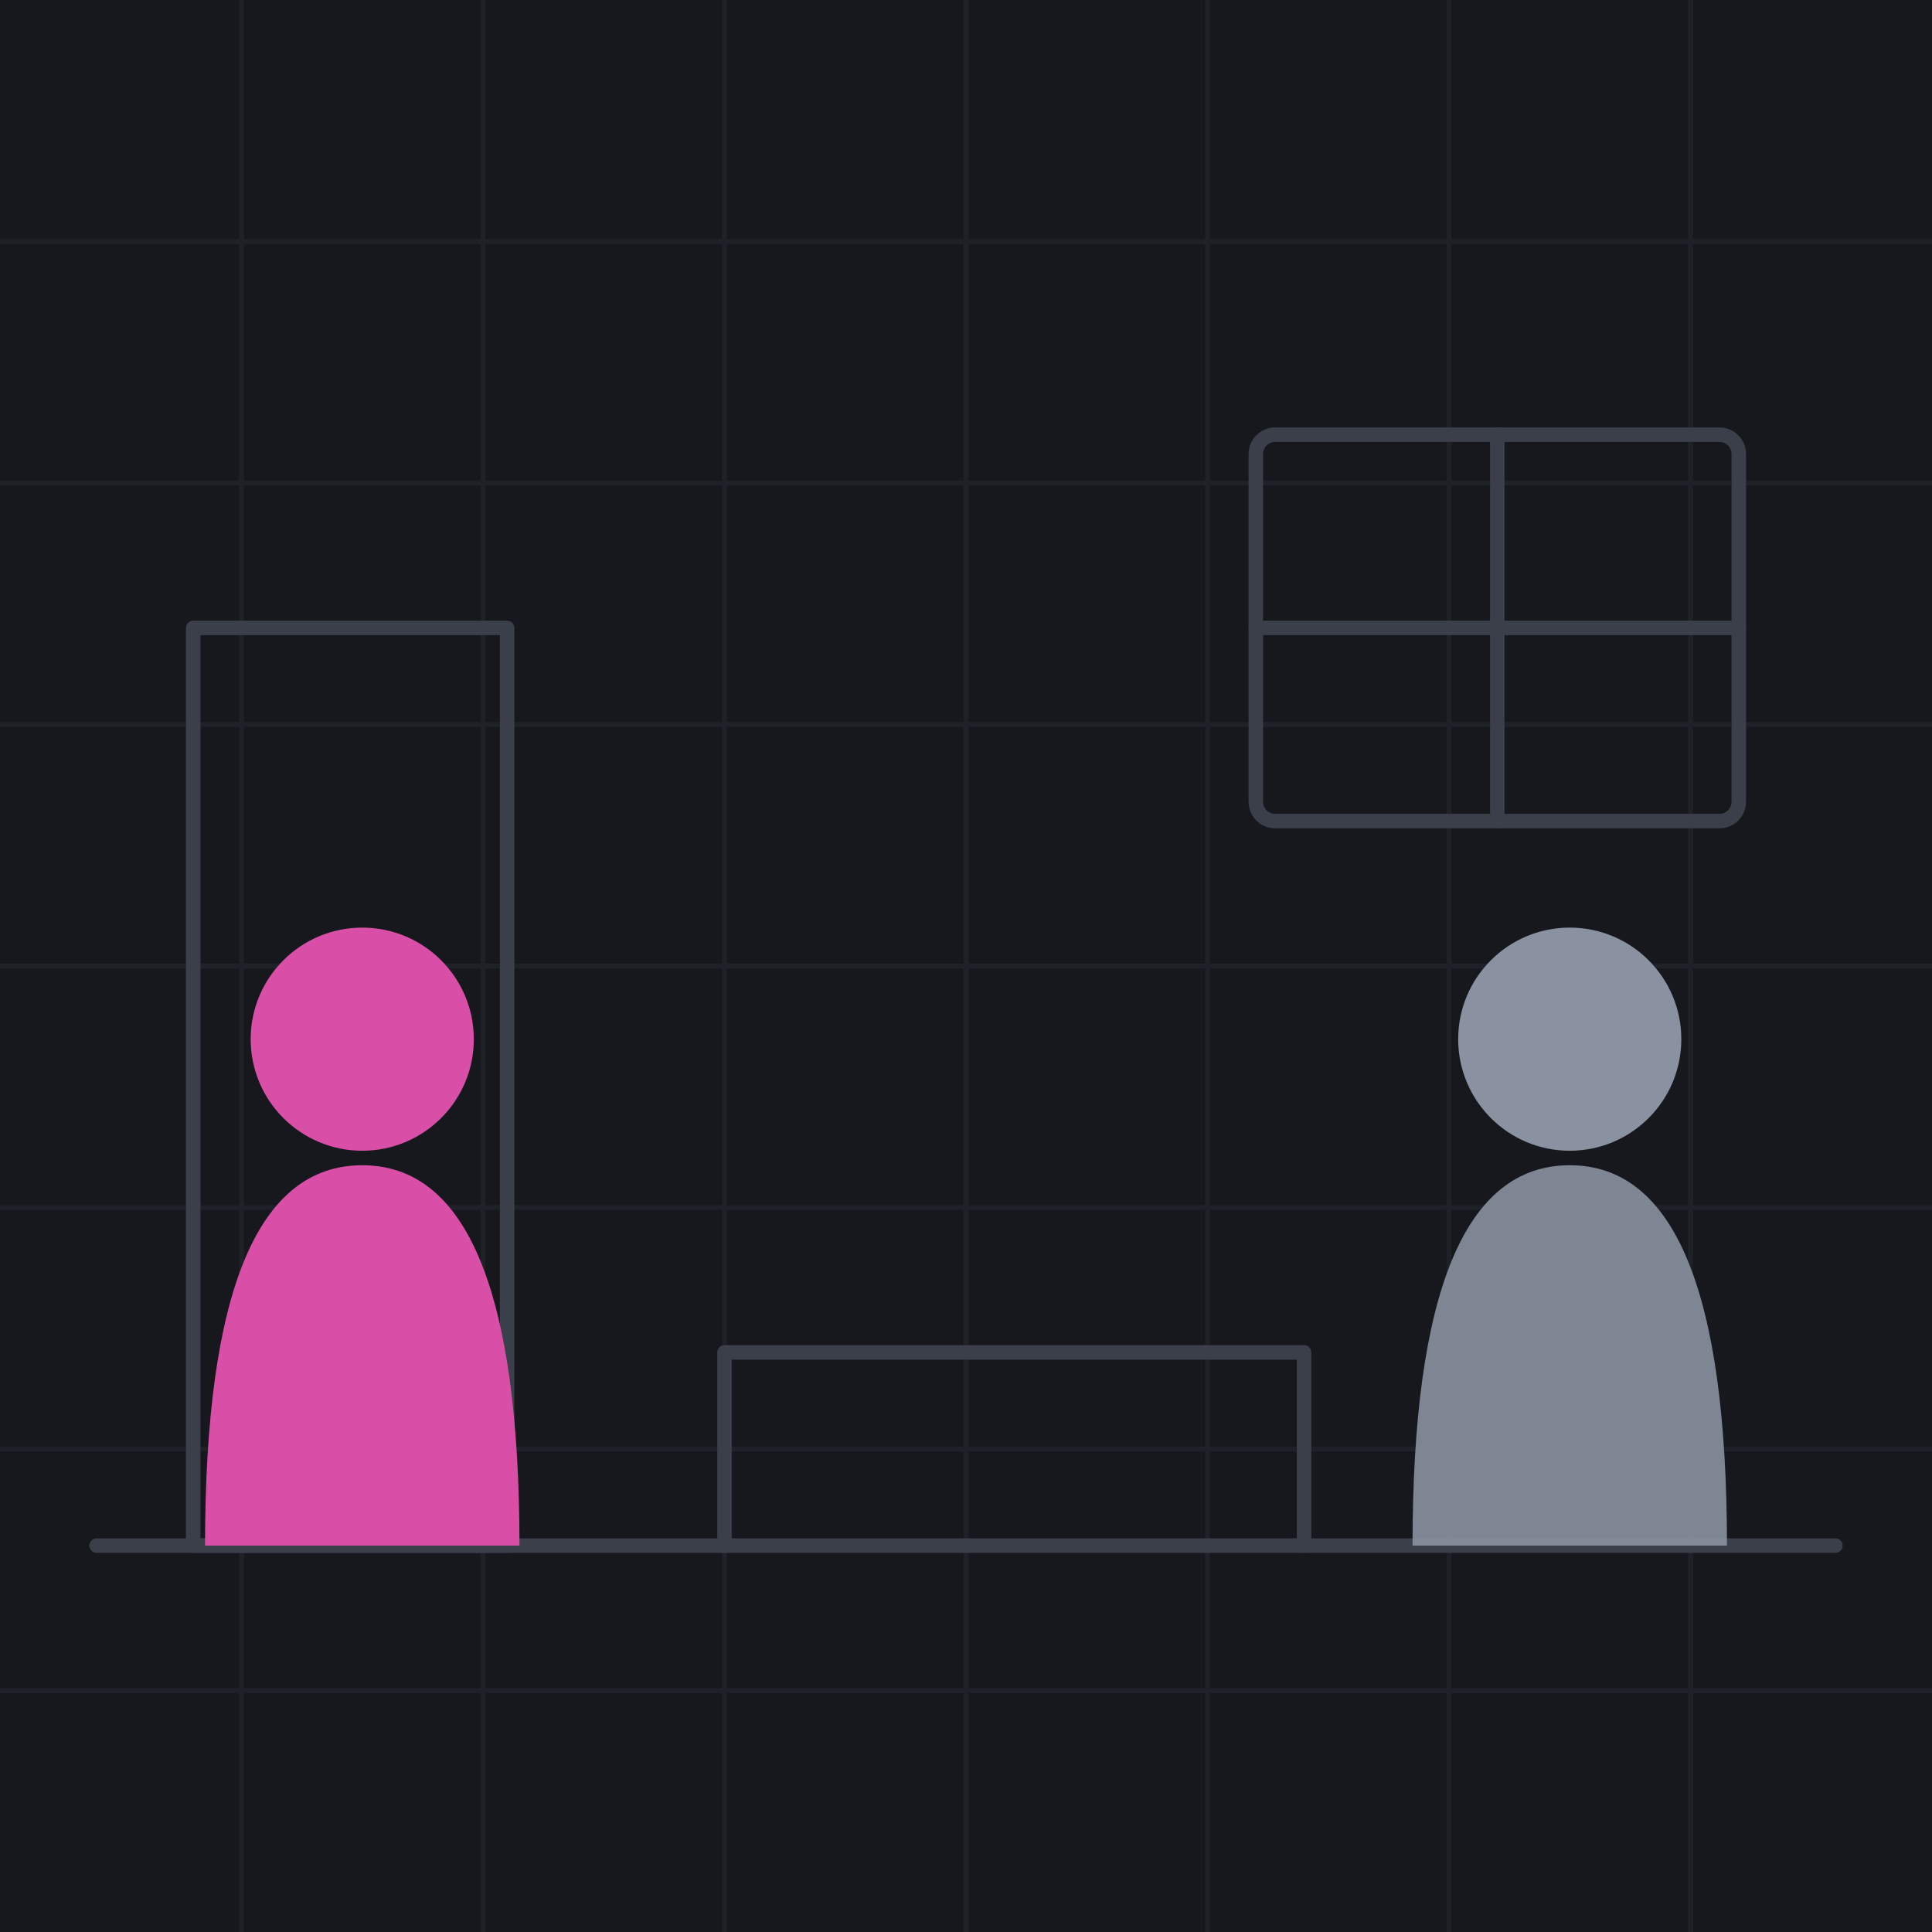
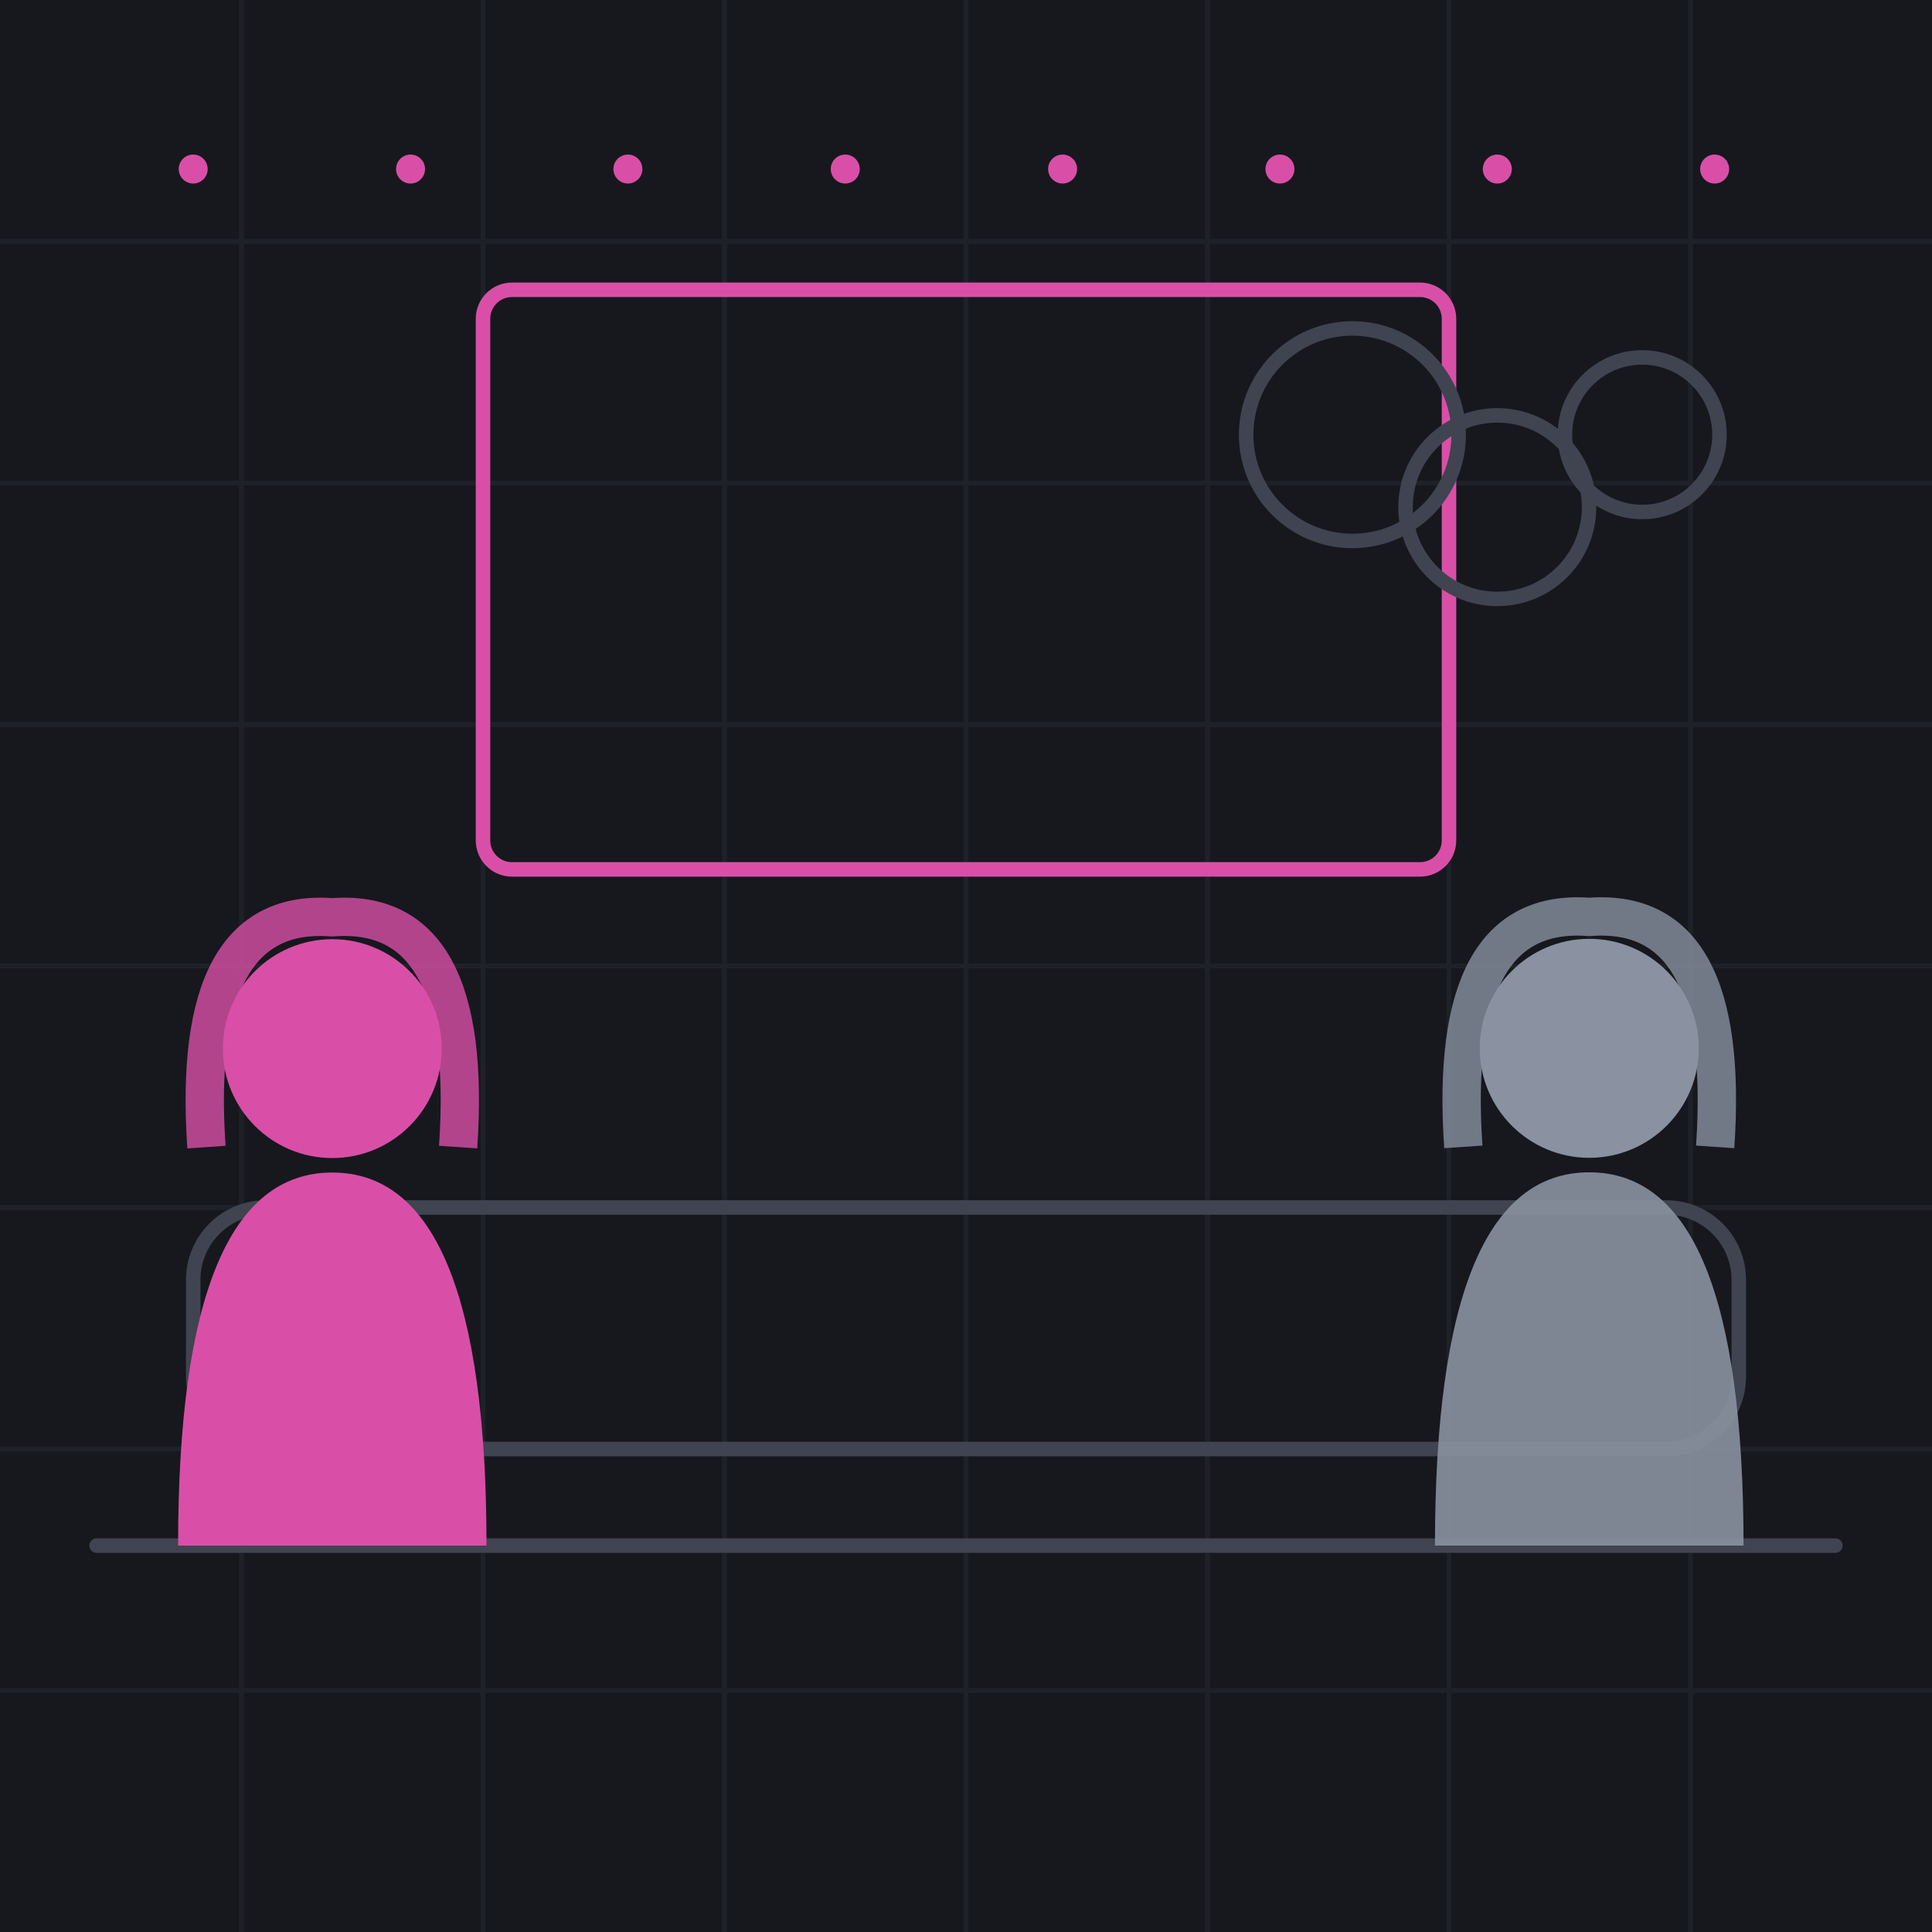
<svg xmlns="http://www.w3.org/2000/svg" viewBox="0 0 800 800">
  <rect width="800" height="800" fill="#16181E" />
  <path d="M100,0V800M0,100H800" stroke="#1E2128" stroke-width="2" />
  <path d="M200,0V800M0,200H800" stroke="#1E2128" stroke-width="2" />
  <path d="M300,0V800M0,300H800" stroke="#1E2128" stroke-width="2" />
  <path d="M400,0V800M0,400H800" stroke="#1E2128" stroke-width="2" />
  <path d="M500,0V800M0,500H800" stroke="#1E2128" stroke-width="2" />
  <path d="M600,0V800M0,600H800" stroke="#1E2128" stroke-width="2" />
  <path d="M700,0V800M0,700H800" stroke="#1E2128" stroke-width="2" />
-   <path d="M40,640 H760" stroke="#3A3F4A" stroke-width="6" fill="none" stroke-linecap="round" stroke-linejoin="round" />
-   <rect x="520" y="180" width="200" height="160" rx="8" stroke="#3A3F4A" stroke-width="6" fill="none" stroke-linecap="round" stroke-linejoin="round" />
-   <path d="M620,180 V340 M520,260 H720" stroke="#3A3F4A" stroke-width="6" fill="none" stroke-linecap="round" stroke-linejoin="round" />
-   <rect x="80" y="260" width="130" height="380" stroke="#3A3F4A" stroke-width="6" fill="none" stroke-linecap="round" stroke-linejoin="round" />
-   <path d="M300,560 h240 v80 M300,560 v80" stroke="#3A3F4A" stroke-width="6" fill="none" stroke-linecap="round" stroke-linejoin="round" />
-   <path d="M84.9,640 Q84.9,482.5 150,482.5 Q215.1,482.5 215.1,640Z" fill="#D94FA7" opacity="1" />
-   <circle cx="150" cy="430.3" r="46.2" fill="#D94FA7" />
-   <path d="M584.9,640 Q584.9,482.5 650,482.5 Q715.1,482.5 715.1,640Z" fill="#8A91A0" opacity="0.9" />
-   <circle cx="650" cy="430.3" r="46.2" fill="#8A91A0" />
+   <path d="M40,640 H760" stroke="#3F4450" stroke-width="6" fill="none" stroke-linecap="round" stroke-linejoin="round" />
+   <rect x="200" y="120" width="400" height="240" rx="12" stroke="#D94FA7" stroke-width="6" fill="none" stroke-linecap="round" stroke-linejoin="round" />
+   <rect x="80" y="500" width="640" height="100" rx="30" stroke="#3F4450" stroke-width="6" fill="none" stroke-linecap="round" stroke-linejoin="round" />
+   <circle cx="80" cy="70" r="6" fill="#D94FA7" />
+   <circle cx="170" cy="70" r="6" fill="#D94FA7" />
+   <circle cx="260" cy="70" r="6" fill="#D94FA7" />
+   <circle cx="350" cy="70" r="6" fill="#D94FA7" />
+   <circle cx="440" cy="70" r="6" fill="#D94FA7" />
+   <circle cx="530" cy="70" r="6" fill="#D94FA7" />
+   <circle cx="620" cy="70" r="6" fill="#D94FA7" />
+   <circle cx="710" cy="70" r="6" fill="#D94FA7" />
+   <circle cx="560" cy="180" r="44" stroke="#3F4450" stroke-width="6" fill="none" stroke-linecap="round" stroke-linejoin="round" />
+   <circle cx="620" cy="210" r="38" stroke="#3F4450" stroke-width="6" fill="none" stroke-linecap="round" stroke-linejoin="round" />
+   <circle cx="680" cy="180" r="32" stroke="#3F4450" stroke-width="6" fill="none" stroke-linecap="round" stroke-linejoin="round" />
+   <path d="M73.745,640 Q73.745,485.522 137.596,485.522 Q201.447,485.522 201.447,640Z" fill="#D94FA7" opacity="1" />
+   <circle cx="137.596" cy="434.209" r="45.313" fill="#D94FA7" />
+   <path d="M85.486,474.991 Q78.689,375.302 137.596,379.833 Q196.503,375.302 189.706,474.991" fill="none" stroke="#D94FA7" stroke-width="15.86" opacity=".8" />
+   <path d="M594.187,640 Q594.187,485.429 658.076,485.429 Q721.965,485.429 721.965,640Z" fill="#8A91A0" opacity="0.9" />
+   <circle cx="658.076" cy="434.089" r="45.341" fill="#8A91A0" />
+   <path d="M605.934,474.895 Q599.133,375.146 658.076,379.68 Q717.019,375.146 710.218,474.895" fill="none" stroke="#8A91A0" stroke-width="15.869" opacity=".8" />
</svg>
